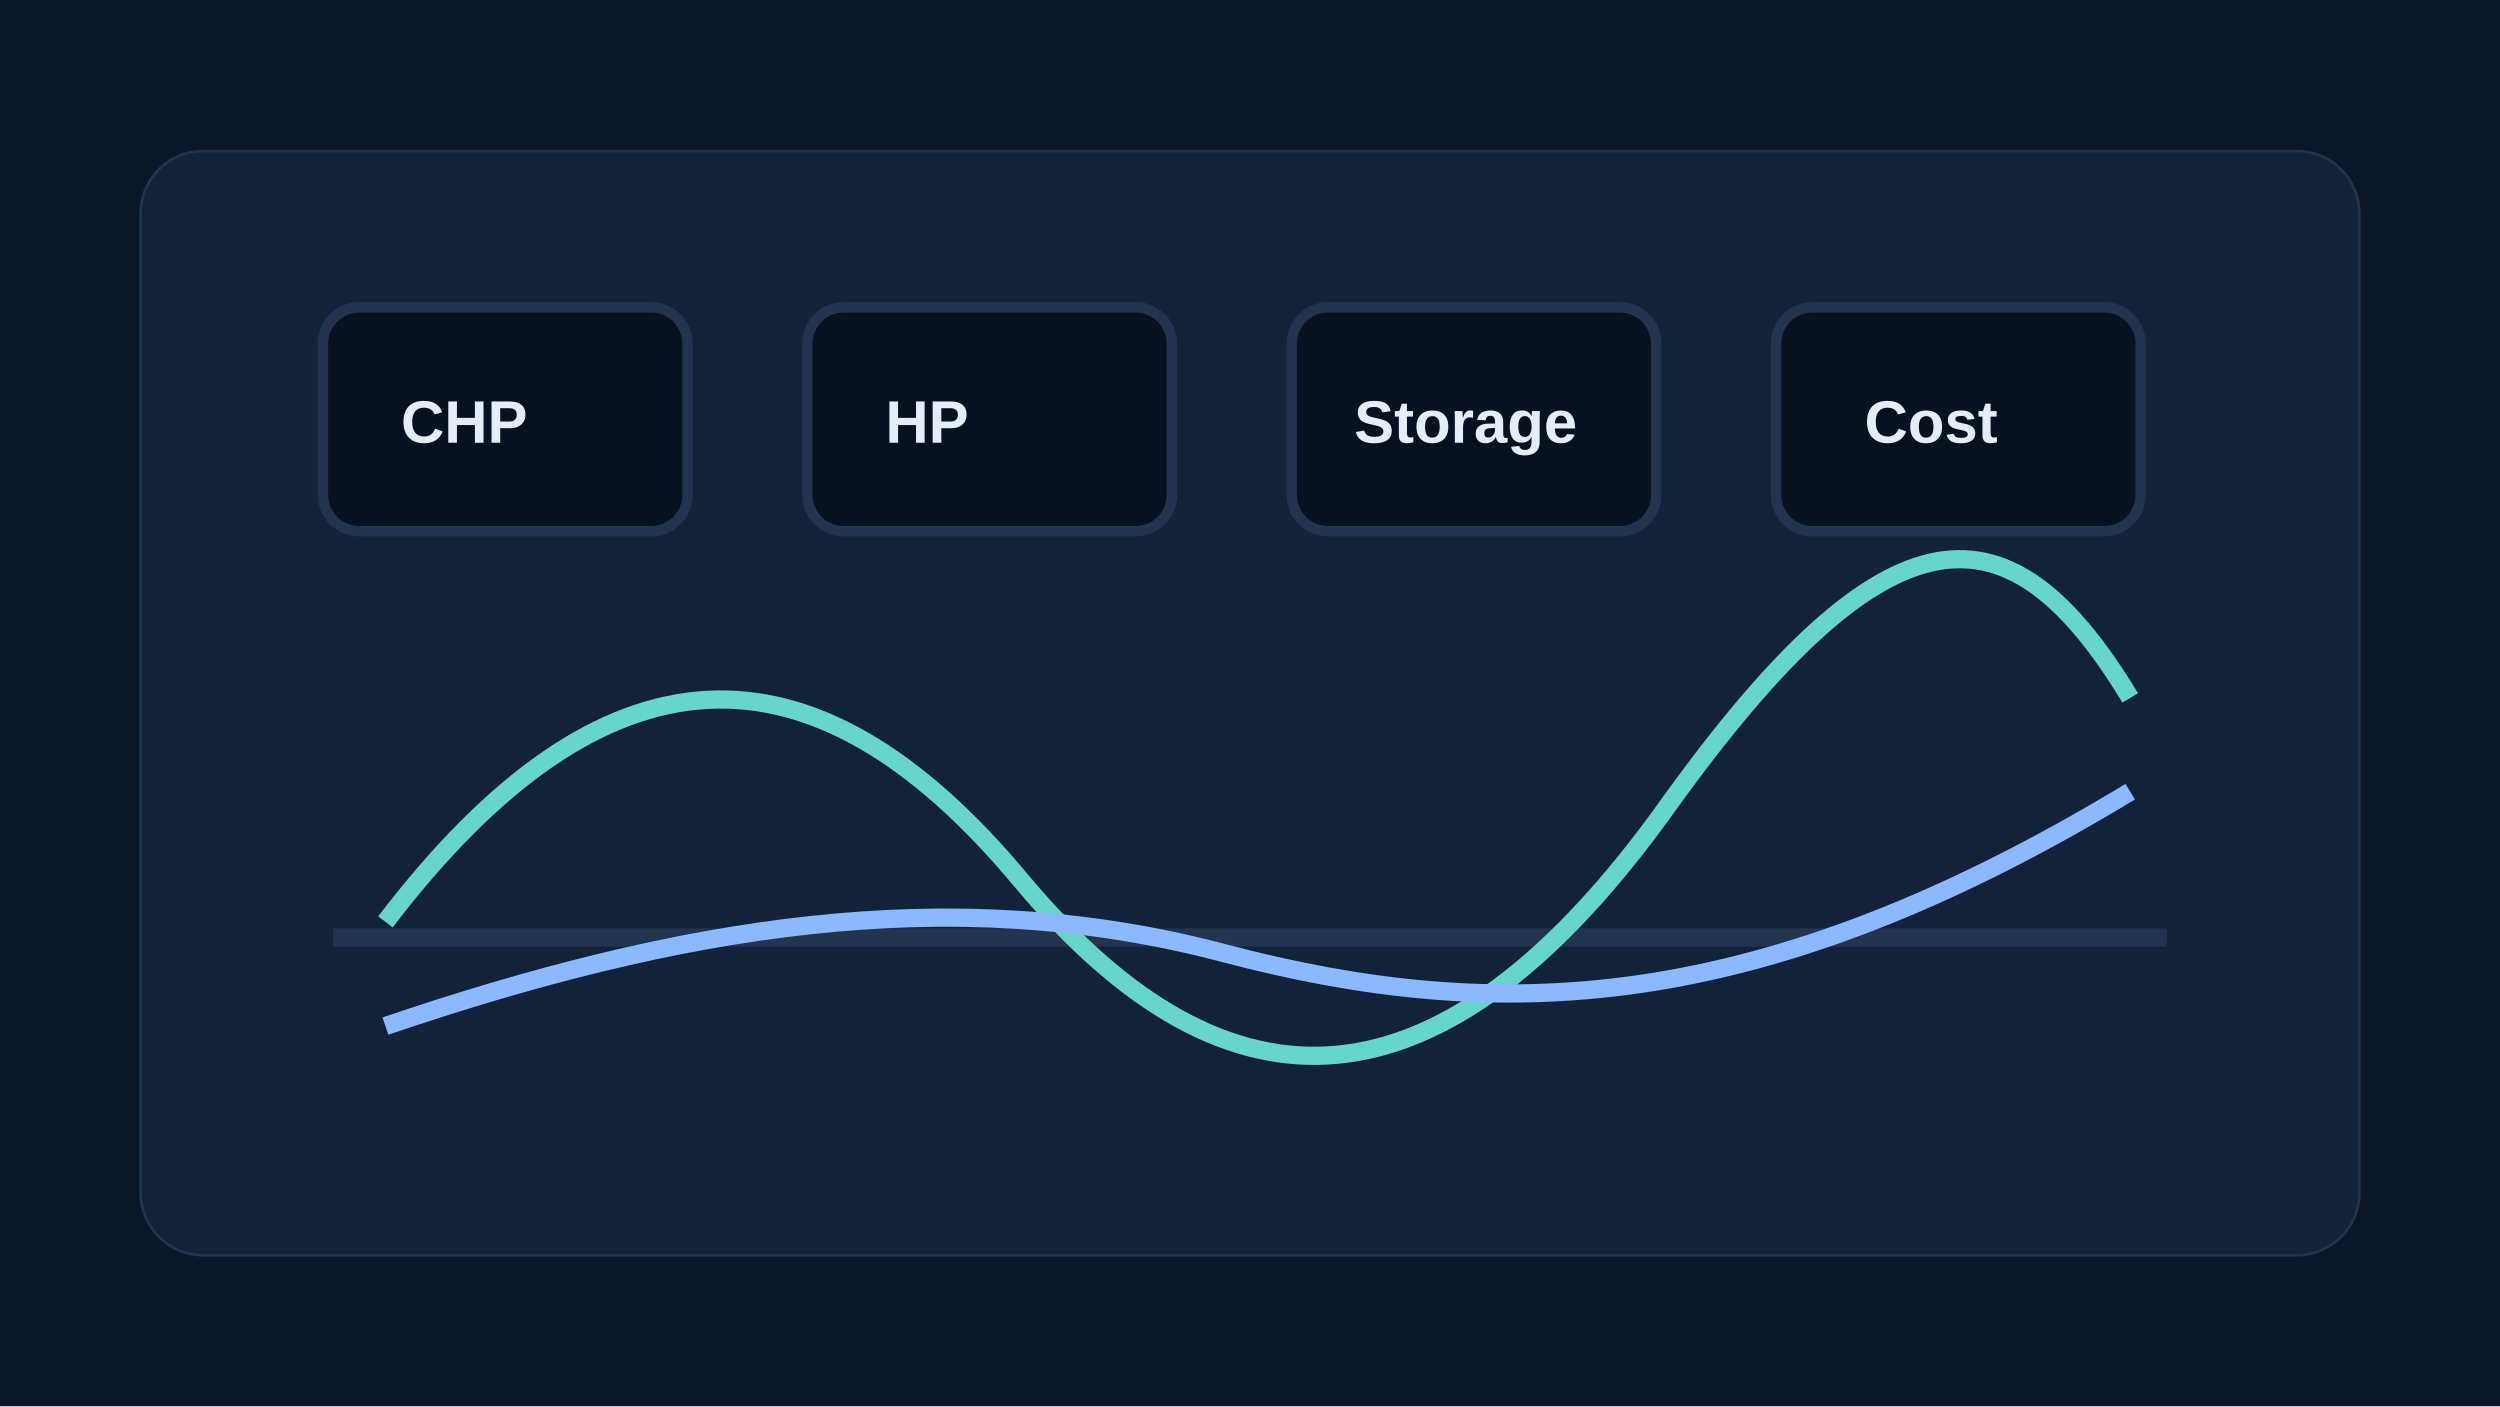
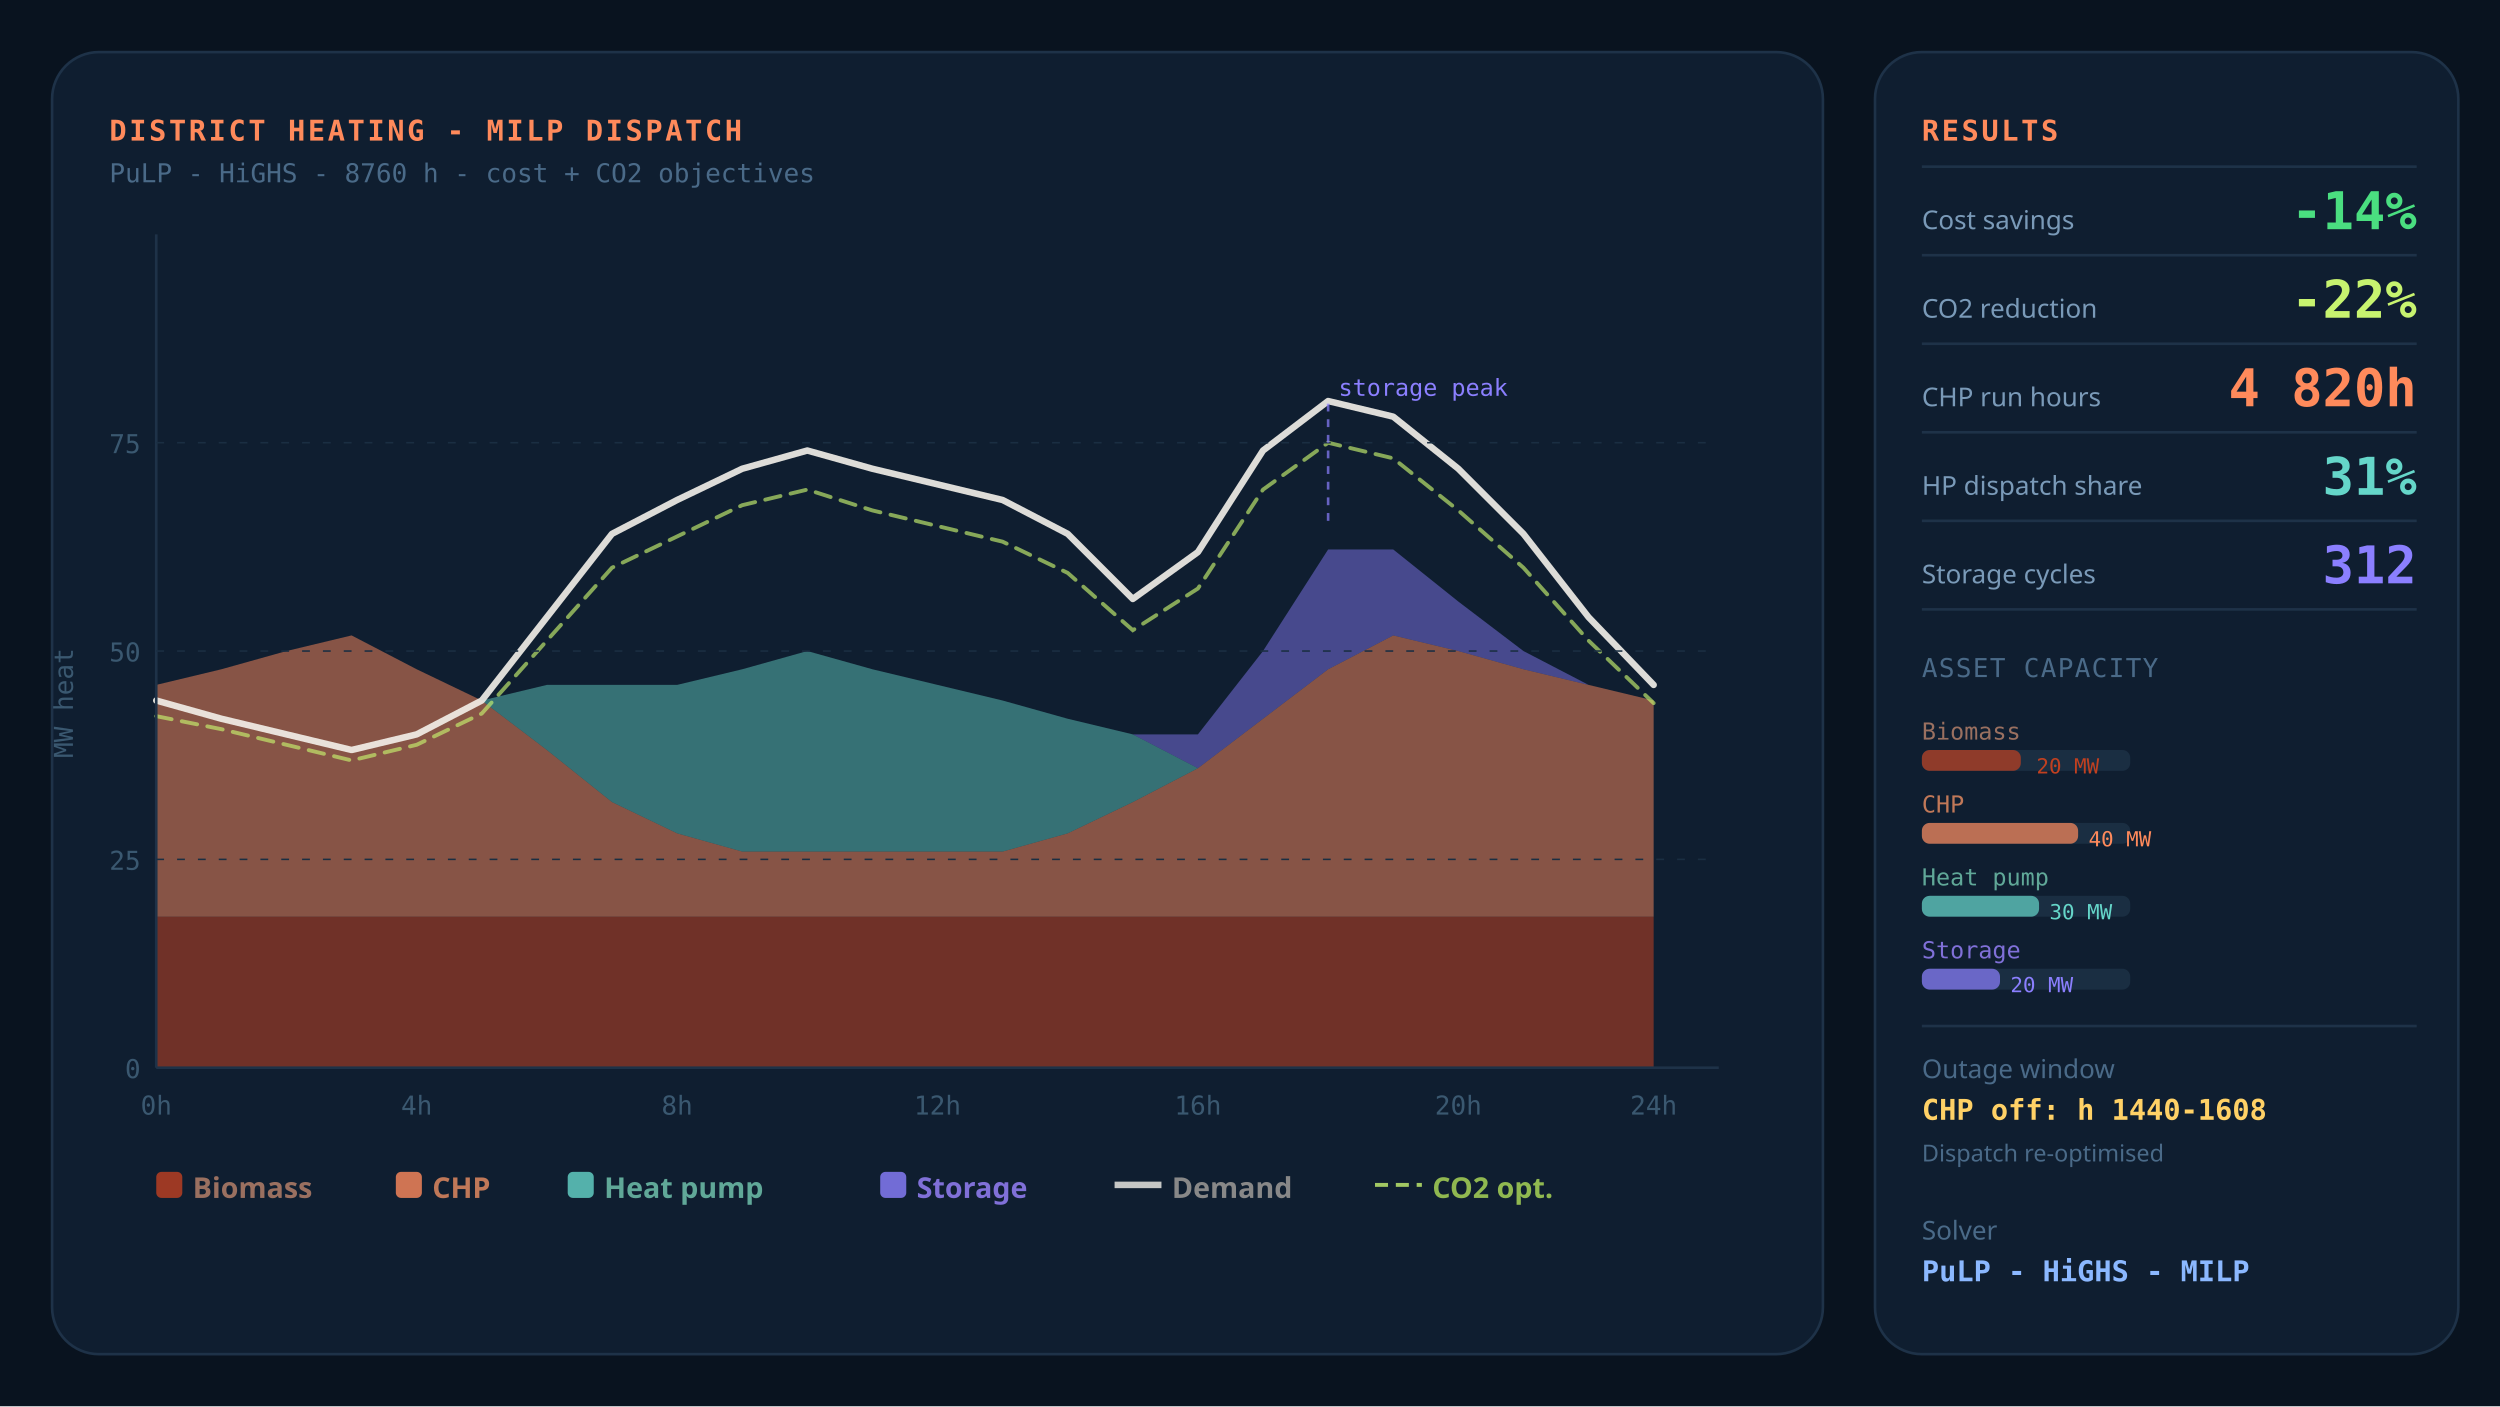
- <svg xmlns="http://www.w3.org/2000/svg" viewBox="0 0 960 540" role="img" aria-label="District heating dispatch optimisation">
-   <rect width="960" height="540" fill="#0b1728" />
-   <rect x="54" y="58" width="852" height="424" rx="24" fill="#122238" stroke="#22344f" />
-   <g fill="none" stroke-width="7">
-     <path d="M128 360h704" stroke="#22344f" />
-     <path d="M148 354c84-110 164-112 244-16s162 92 248-28 132-118 178-42" stroke="#65d6c9" />
-     <path d="M148 394c112-38 216-56 322-28s206 24 348-62" stroke="#8bb8ff" />
+ <svg xmlns="http://www.w3.org/2000/svg" viewBox="0 0 960 540" role="img" aria-label="District heating multi-asset dispatch optimisation">
+   <rect width="960" height="540" fill="#09131f" />
+   <rect x="20" y="20" width="680" height="500" rx="18" fill="#0f1e30" stroke="#1e3248" stroke-width="1" />
+   <rect x="720" y="20" width="224" height="500" rx="18" fill="#0f1e30" stroke="#1e3248" stroke-width="1" />
+   <text x="42" y="54" fill="#ff8a5b" font-family="ui-monospace,monospace" font-size="11" font-weight="700" letter-spacing="1">DISTRICT HEATING - MILP DISPATCH</text>
+   <text x="42" y="70" fill="#4a6a88" font-family="ui-monospace,monospace" font-size="10">PuLP - HiGHS - 8760 h - cost + CO2 objectives</text>
+   <path d="M60,352 L85,352 L110,352 L135,352 L160,352 L185,352 L210,352 L235,352 L260,352 L285,352 L310,352 L335,352 L360,352 L385,352 L410,352 L435,352 L460,352 L485,352 L510,352 L535,352 L560,352 L585,352 L610,352 L635,352 L635,410 L60,410 Z" fill="#c04020" opacity="0.55" />
+   <path d="M60,263 L85,257 L110,250 L135,244 L160,257 L185,269 L210,288 L235,308 L260,320 L285,327 L310,327 L335,327 L360,327 L385,327 L410,320 L435,308 L460,295 L485,276 L510,257 L535,244 L560,250 L585,257 L610,263 L635,269 L635,352 L610,352 L585,352 L560,352 L535,352 L510,352 L485,352 L460,352 L435,352 L410,352 L385,352 L360,352 L335,352 L310,352 L285,352 L260,352 L235,352 L210,352 L185,352 L160,352 L135,352 L110,352 L85,352 L60,352 Z" fill="#ff8a5b" opacity="0.5" />
+   <path d="M60,263 L85,257 L110,250 L135,244 L160,257 L185,269 L210,263 L235,263 L260,263 L285,257 L310,250 L335,257 L360,263 L385,269 L410,276 L435,282 L460,295 L485,276 L510,257 L535,244 L560,250 L585,257 L610,263 L635,269 L635,269 L610,263 L585,257 L560,250 L535,244 L510,257 L485,276 L460,295 L435,308 L410,320 L385,327 L360,327 L335,327 L310,327 L285,327 L260,320 L235,308 L210,288 L185,269 L160,257 L135,244 L110,250 L85,257 L60,263 Z" fill="#65d6c9" opacity="0.45" />
+   <path d="M60,263 L85,257 L110,250 L135,244 L160,257 L185,269 L210,263 L235,263 L260,263 L285,257 L310,250 L335,257 L360,263 L385,269 L410,276 L435,282 L460,282 L485,250 L510,211 L535,211 L560,231 L585,250 L610,263 L635,269 L635,269 L610,263 L585,257 L560,250 L535,244 L510,257 L485,276 L460,295 L435,282 L410,276 L385,269 L360,263 L335,257 L310,250 L285,257 L260,263 L235,263 L210,263 L185,269 L160,257 L135,244 L110,250 L85,257 L60,263 Z" fill="#8b7fff" opacity="0.45" />
+   <polyline points="60,269 85,276 110,282 135,288 160,282 185,269 210,237 235,205 260,192 285,180 310,173 335,180 360,186 385,192 410,205 435,230 460,212 485,173 510,154 535,160 560,180 585,205 610,237 635,263" fill="none" stroke="#f4f1ea" stroke-width="2.5" stroke-linejoin="round" stroke-linecap="round" opacity="0.9" />
+   <polyline points="60,275 85,280 110,286 135,292 160,286 185,274 210,246 235,218 260,206 285,194 310,188 335,196 360,202 385,208 410,220 435,242 460,226 485,188 510,170 535,176 560,196 585,218 610,246 635,270" fill="none" stroke="#c7f36f" stroke-width="1.5" stroke-dasharray="6 4" stroke-linecap="round" opacity="0.65" />
+   <line x1="60" y1="410" x2="660" y2="410" stroke="#1e3248" stroke-width="1" />
+   <line x1="60" y1="90" x2="60" y2="410" stroke="#1e3248" stroke-width="1" />
+   <g stroke="#1a2e42" stroke-width="0.6" stroke-dasharray="3 5">
+     <line x1="60" y1="250" x2="660" y2="250" />
+     <line x1="60" y1="330" x2="660" y2="330" />
+     <line x1="60" y1="170" x2="660" y2="170" />
  </g>
-   <g fill="#07111f" stroke="#22344f" stroke-width="4">
-     <rect x="124" y="118" width="140" height="86" rx="14" />
-     <rect x="310" y="118" width="140" height="86" rx="14" />
-     <rect x="496" y="118" width="140" height="86" rx="14" />
-     <rect x="682" y="118" width="140" height="86" rx="14" />
+   <g fill="#3a5870" font-family="ui-monospace,monospace" font-size="10" text-anchor="end">
+     <text x="54" y="414">0</text>
+     <text x="54" y="334">25</text>
+     <text x="54" y="254">50</text>
+     <text x="54" y="174">75</text>
  </g>
-   <text x="154" y="170" fill="#e7edf7" font-family="Arial, sans-serif" font-size="23" font-weight="700">CHP</text>
-   <text x="340" y="170" fill="#e7edf7" font-family="Arial, sans-serif" font-size="23" font-weight="700">HP</text>
-   <text x="520" y="170" fill="#e7edf7" font-family="Arial, sans-serif" font-size="23" font-weight="700">Storage</text>
-   <text x="716" y="170" fill="#e7edf7" font-family="Arial, sans-serif" font-size="23" font-weight="700">Cost</text>
+   <text transform="rotate(-90 28 270)" x="28" y="270" fill="#3a5870" font-family="ui-monospace,monospace" font-size="10" text-anchor="middle">MW heat</text>
+   <g fill="#3a5870" font-family="ui-monospace,monospace" font-size="10" text-anchor="middle">
+     <text x="60" y="428">0h</text>
+     <text x="160" y="428">4h</text>
+     <text x="260" y="428">8h</text>
+     <text x="360" y="428">12h</text>
+     <text x="460" y="428">16h</text>
+     <text x="560" y="428">20h</text>
+     <text x="635" y="428">24h</text>
+   </g>
+   <g font-family="system-ui,sans-serif" font-size="11" font-weight="600">
+     <rect x="60" y="450" width="10" height="10" rx="2" fill="#c04020" opacity="0.8" />
+     <text x="74" y="460" fill="#9a7060">Biomass</text>
+     <rect x="152" y="450" width="10" height="10" rx="2" fill="#ff8a5b" opacity="0.8" />
+     <text x="166" y="460" fill="#c07858">CHP</text>
+     <rect x="218" y="450" width="10" height="10" rx="2" fill="#65d6c9" opacity="0.8" />
+     <text x="232" y="460" fill="#60a898">Heat pump</text>
+     <rect x="338" y="450" width="10" height="10" rx="2" fill="#8b7fff" opacity="0.8" />
+     <text x="352" y="460" fill="#8070d8">Storage</text>
+     <line x1="428" y1="455" x2="446" y2="455" stroke="#f4f1ea" stroke-width="2.5" opacity="0.8" />
+     <text x="450" y="460" fill="#888888">Demand</text>
+     <line x1="528" y1="455" x2="546" y2="455" stroke="#c7f36f" stroke-width="1.5" stroke-dasharray="5 3" opacity="0.8" />
+     <text x="550" y="460" fill="#90b850">CO2 opt.</text>
+   </g>
+   <line x1="510" y1="155" x2="510" y2="200" stroke="#8b7fff" stroke-width="1" stroke-dasharray="3 3" opacity="0.7" />
+   <text x="514" y="152" fill="#8b7fff" font-family="ui-monospace,monospace" font-size="9">storage peak</text>
+   <text x="738" y="54" fill="#ff8a5b" font-family="ui-monospace,monospace" font-size="11" font-weight="700" letter-spacing="1">RESULTS</text>
+   <line x1="738" y1="64" x2="928" y2="64" stroke="#1e3248" stroke-width="1" />
+   <text x="738" y="88" fill="#7a9ab8" font-family="system-ui,sans-serif" font-size="10">Cost savings</text>
+   <text x="928" y="88" fill="#4ade80" font-family="ui-monospace,monospace" font-size="20" font-weight="700" text-anchor="end">-14%</text>
+   <line x1="738" y1="98" x2="928" y2="98" stroke="#1e3248" stroke-width="1" />
+   <text x="738" y="122" fill="#7a9ab8" font-family="system-ui,sans-serif" font-size="10">CO2 reduction</text>
+   <text x="928" y="122" fill="#c7f36f" font-family="ui-monospace,monospace" font-size="20" font-weight="700" text-anchor="end">-22%</text>
+   <line x1="738" y1="132" x2="928" y2="132" stroke="#1e3248" stroke-width="1" />
+   <text x="738" y="156" fill="#7a9ab8" font-family="system-ui,sans-serif" font-size="10">CHP run hours</text>
+   <text x="928" y="156" fill="#ff8a5b" font-family="ui-monospace,monospace" font-size="20" font-weight="700" text-anchor="end">4 820h</text>
+   <line x1="738" y1="166" x2="928" y2="166" stroke="#1e3248" stroke-width="1" />
+   <text x="738" y="190" fill="#7a9ab8" font-family="system-ui,sans-serif" font-size="10">HP dispatch share</text>
+   <text x="928" y="190" fill="#65d6c9" font-family="ui-monospace,monospace" font-size="20" font-weight="700" text-anchor="end">31%</text>
+   <line x1="738" y1="200" x2="928" y2="200" stroke="#1e3248" stroke-width="1" />
+   <text x="738" y="224" fill="#7a9ab8" font-family="system-ui,sans-serif" font-size="10">Storage cycles</text>
+   <text x="928" y="224" fill="#8b7fff" font-family="ui-monospace,monospace" font-size="20" font-weight="700" text-anchor="end">312</text>
+   <line x1="738" y1="234" x2="928" y2="234" stroke="#1e3248" stroke-width="1" />
+   <text x="738" y="260" fill="#4a6a88" font-family="ui-monospace,monospace" font-size="10" letter-spacing="0.5">ASSET CAPACITY</text>
+   <g font-family="ui-monospace,monospace" font-size="9">
+     <text x="738" y="284" fill="#9a7060">Biomass</text>
+     <rect x="738" y="288" width="80" height="8" rx="3" fill="#1a2e42" />
+     <rect x="738" y="288" width="38" height="8" rx="3" fill="#c04020" opacity="0.7" />
+     <text x="782" y="297" fill="#c04020" font-size="8">20 MW</text>
+     <text x="738" y="312" fill="#c07858">CHP</text>
+     <rect x="738" y="316" width="80" height="8" rx="3" fill="#1a2e42" />
+     <rect x="738" y="316" width="60" height="8" rx="3" fill="#ff8a5b" opacity="0.7" />
+     <text x="802" y="325" fill="#ff8a5b" font-size="8">40 MW</text>
+     <text x="738" y="340" fill="#60a898">Heat pump</text>
+     <rect x="738" y="344" width="80" height="8" rx="3" fill="#1a2e42" />
+     <rect x="738" y="344" width="45" height="8" rx="3" fill="#65d6c9" opacity="0.7" />
+     <text x="787" y="353" fill="#65d6c9" font-size="8">30 MW</text>
+     <text x="738" y="368" fill="#8070d8">Storage</text>
+     <rect x="738" y="372" width="80" height="8" rx="3" fill="#1a2e42" />
+     <rect x="738" y="372" width="30" height="8" rx="3" fill="#8b7fff" opacity="0.7" />
+     <text x="772" y="381" fill="#8b7fff" font-size="8">20 MW</text>
+   </g>
+   <line x1="738" y1="394" x2="928" y2="394" stroke="#1e3248" stroke-width="1" />
+   <text x="738" y="414" fill="#4a6a88" font-family="system-ui,sans-serif" font-size="10">Outage window</text>
+   <text x="738" y="430" fill="#ffd166" font-family="ui-monospace,monospace" font-size="11" font-weight="600">CHP off: h 1440-1608</text>
+   <text x="738" y="446" fill="#4a6a88" font-family="system-ui,sans-serif" font-size="9">Dispatch re-optimised</text>
+   <text x="738" y="476" fill="#4a6a88" font-family="system-ui,sans-serif" font-size="10">Solver</text>
+   <text x="738" y="492" fill="#8bb8ff" font-family="ui-monospace,monospace" font-size="11" font-weight="600">PuLP - HiGHS - MILP</text>
</svg>
